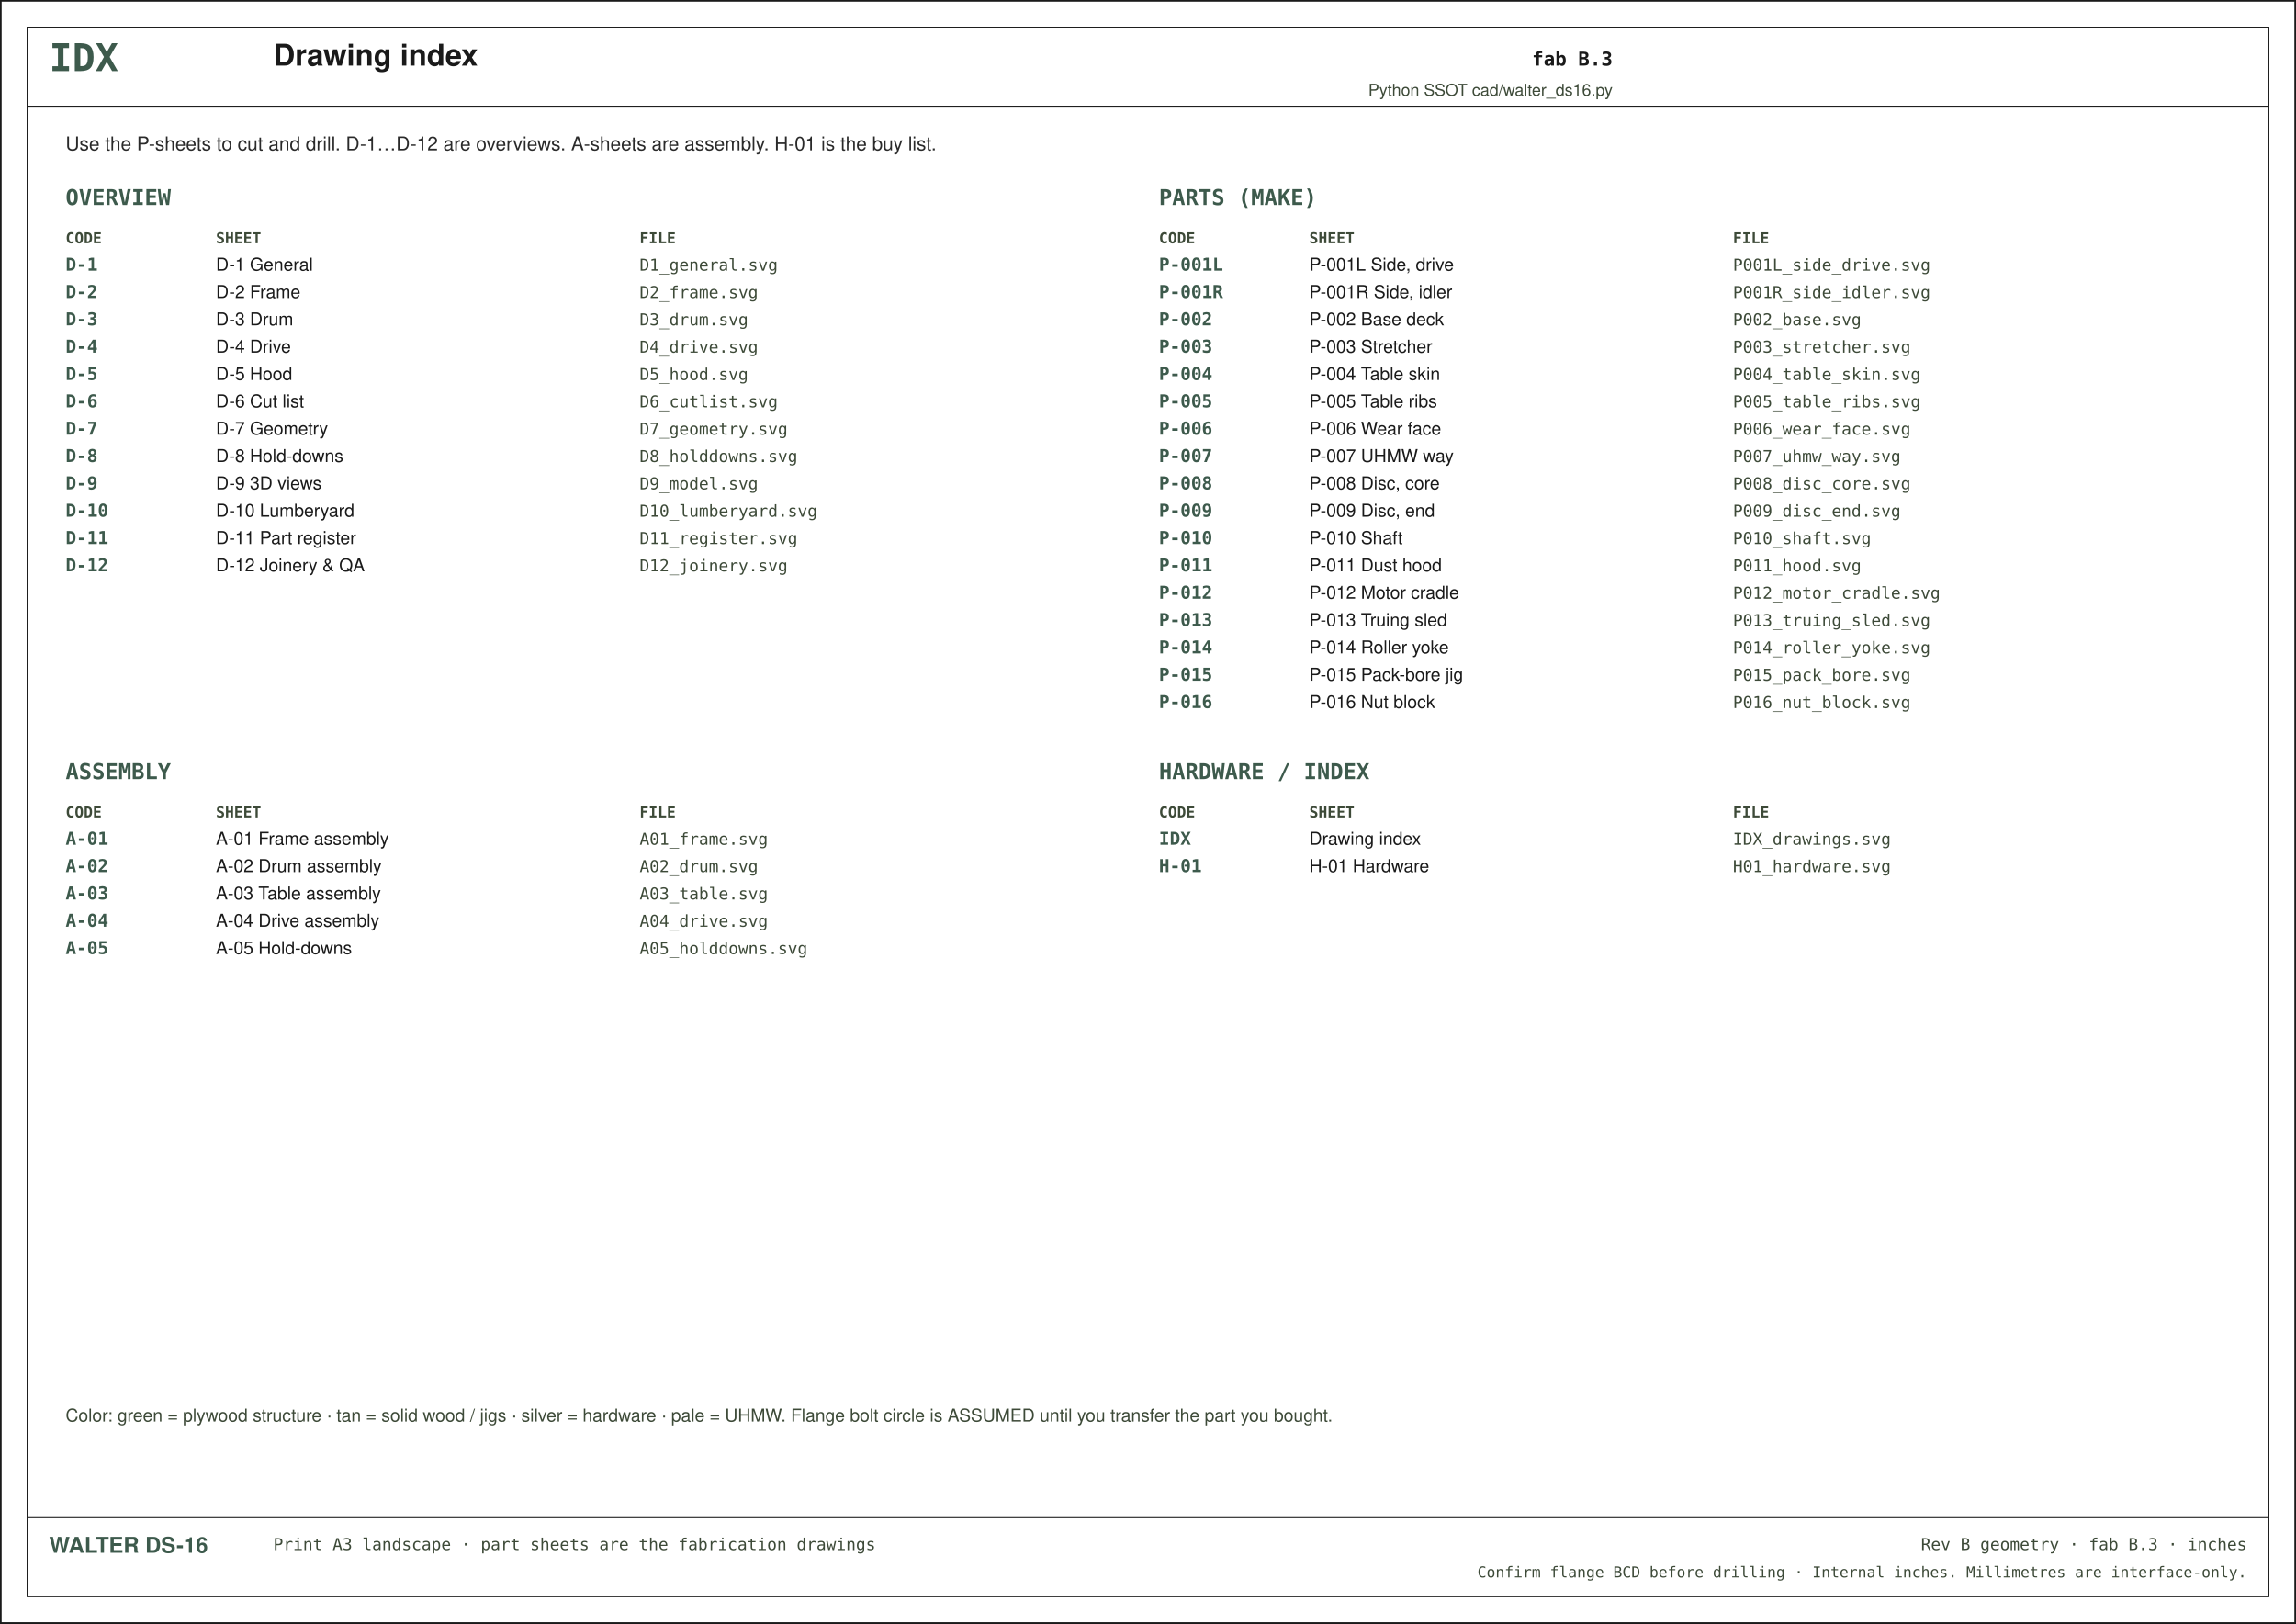
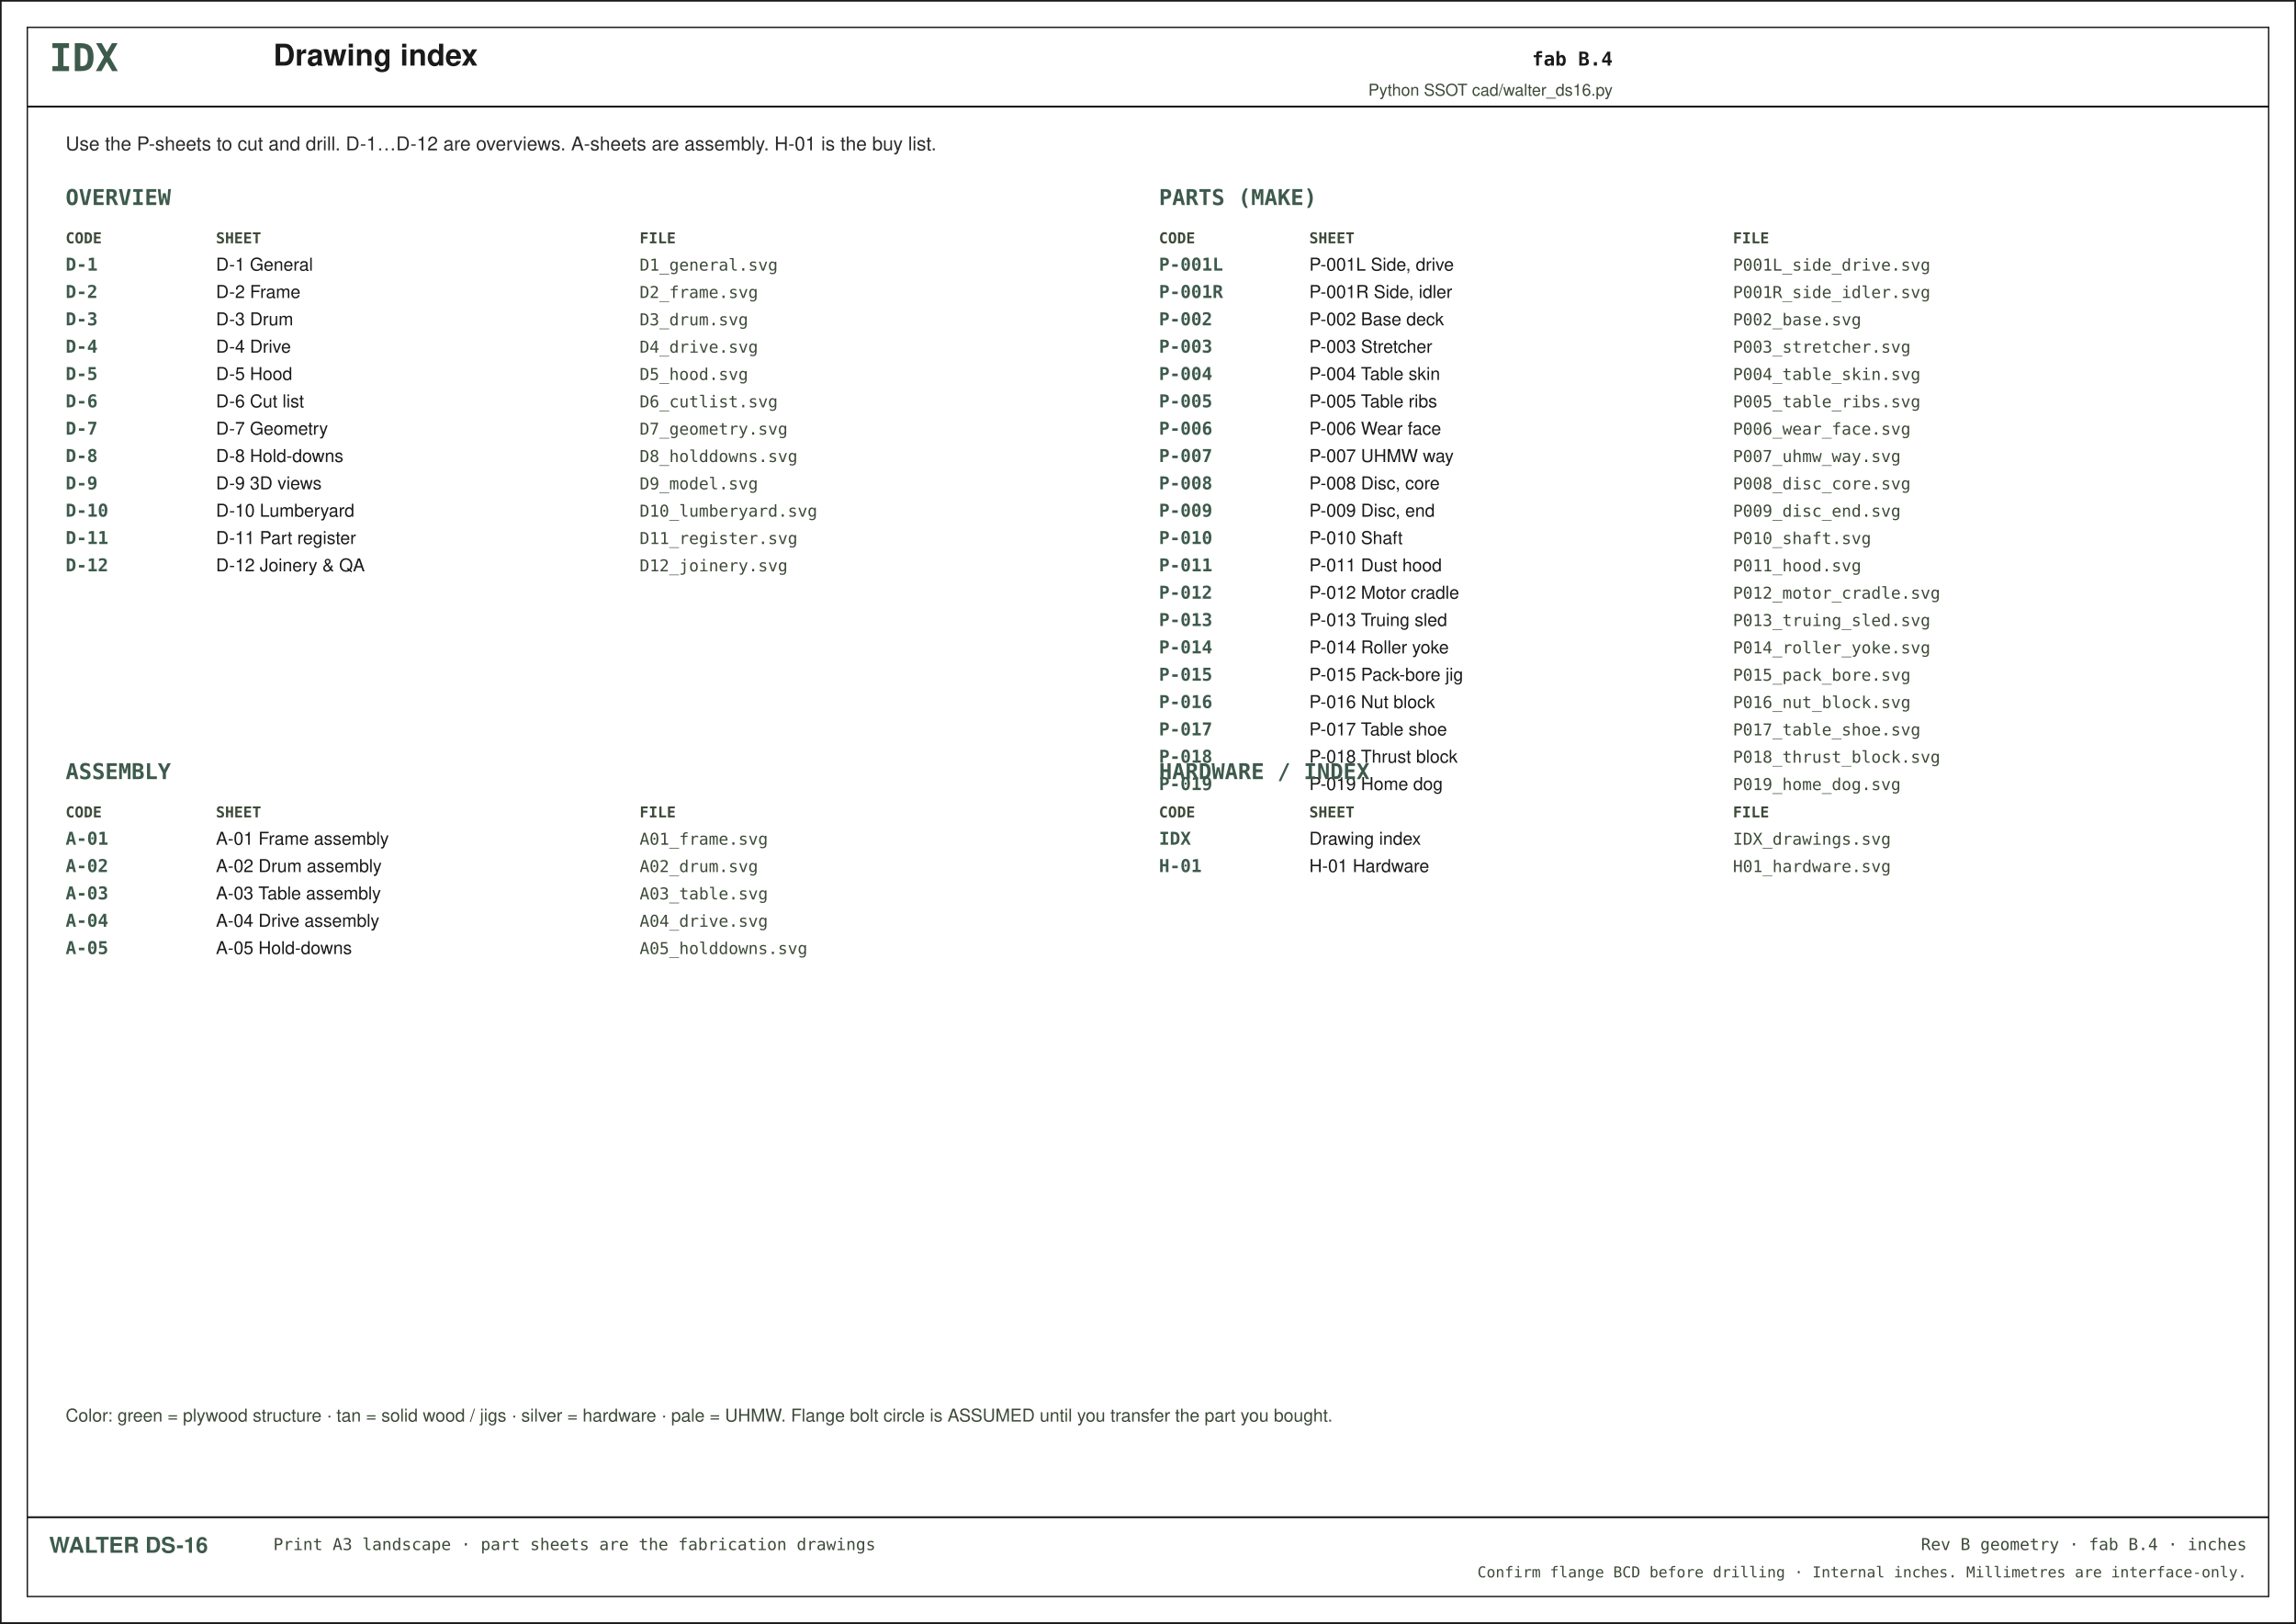
<svg xmlns="http://www.w3.org/2000/svg" width="1680" height="1188" viewBox="0 0 1680 1188">
  <rect x="0.0" y="0.0" width="1680.0" height="1188.0" fill="#ffffff" stroke="#1a1a1a" stroke-width="2.4" />
  <rect x="20.0" y="20.0" width="1640.0" height="1148.0" fill="none" stroke="#1a1a1a" stroke-width="1.0" />
  <line x1="20.0" y1="78.0" x2="1660.0" y2="78.0" stroke="#1a1a1a" stroke-width="1.4" />
  <line x1="20.0" y1="1110.0" x2="1660.0" y2="1110.0" stroke="#1a1a1a" stroke-width="1.4" />
  <text x="36.0" y="52.0" font-family="IBM Plex Mono, Menlo, monospace" font-size="28" fill="#3d5a4c" text-anchor="start" font-weight="600">IDX</text>
  <text x="200.0" y="48.0" font-family="Libre Franklin, Helvetica, Arial, sans-serif" font-size="22" fill="#1a1a1a" text-anchor="start" font-weight="600">Drawing index</text>
-   <text x="1180.0" y="48.0" font-family="IBM Plex Mono, Menlo, monospace" font-size="14" fill="#1a1a1a" text-anchor="end" font-weight="600">fab B.3</text>
+   <text x="1180.0" y="48.0" font-family="IBM Plex Mono, Menlo, monospace" font-size="14" fill="#1a1a1a" text-anchor="end" font-weight="600">fab B.4</text>
  <text x="1180.0" y="70.0" font-family="Libre Franklin, Helvetica, Arial, sans-serif" font-size="12" fill="#3d4a38" text-anchor="end">Python SSOT  cad/walter_ds16.py</text>
  <text x="36.0" y="1136.0" font-family="Libre Franklin, Helvetica, Arial, sans-serif" font-size="16" fill="#3d5a4c" text-anchor="start" font-weight="600">WALTER DS-16</text>
  <text x="200.0" y="1134.0" font-family="IBM Plex Mono, Menlo, monospace" font-size="12" fill="#3d4a38" text-anchor="start">Print A3 landscape  ·  part sheets are the fabrication drawings</text>
-   <text x="1644.0" y="1134.0" font-family="IBM Plex Mono, Menlo, monospace" font-size="12" fill="#3d4a38" text-anchor="end">Rev B geometry · fab B.3 · inches</text>
+   <text x="1644.0" y="1134.0" font-family="IBM Plex Mono, Menlo, monospace" font-size="12" fill="#3d4a38" text-anchor="end">Rev B geometry · fab B.4 · inches</text>
  <text x="1644.0" y="1154.0" font-family="IBM Plex Mono, Menlo, monospace" font-size="11" fill="#3d4a38" text-anchor="end">Confirm flange BCD before drilling · Internal inches. Millimetres are interface-only.</text>
  <text x="48.0" y="110.0" font-family="Libre Franklin, Helvetica, Arial, sans-serif" font-size="14" fill="#2a2a2a" text-anchor="start">Use the P-sheets to cut and drill. D-1…D-12 are overviews. A-sheets are assembly. H-01 is the buy list.</text>
  <text x="48.0" y="150.0" font-family="IBM Plex Mono, Menlo, monospace" font-size="16" fill="#3d5a4c" text-anchor="start" font-weight="600">OVERVIEW</text>
  <text x="48.0" y="178.0" font-family="IBM Plex Mono, Menlo, monospace" font-size="11" fill="#3d4a38" text-anchor="start" font-weight="600">CODE</text>
  <text x="158.0" y="178.0" font-family="IBM Plex Mono, Menlo, monospace" font-size="11" fill="#3d4a38" text-anchor="start" font-weight="600">SHEET</text>
  <text x="468.0" y="178.0" font-family="IBM Plex Mono, Menlo, monospace" font-size="11" fill="#3d4a38" text-anchor="start" font-weight="600">FILE</text>
  <text x="48.0" y="198.0" font-family="IBM Plex Mono, Menlo, monospace" font-size="13" fill="#3d5a4c" text-anchor="start" font-weight="600">D-1</text>
  <text x="158.0" y="198.0" font-family="Libre Franklin, Helvetica, Arial, sans-serif" font-size="13" fill="#1a1a1a" text-anchor="start">D-1 General</text>
  <text x="468.0" y="198.0" font-family="IBM Plex Mono, Menlo, monospace" font-size="12" fill="#3d4a38" text-anchor="start">D1_general.svg</text>
  <text x="48.0" y="218.0" font-family="IBM Plex Mono, Menlo, monospace" font-size="13" fill="#3d5a4c" text-anchor="start" font-weight="600">D-2</text>
  <text x="158.0" y="218.0" font-family="Libre Franklin, Helvetica, Arial, sans-serif" font-size="13" fill="#1a1a1a" text-anchor="start">D-2 Frame</text>
  <text x="468.0" y="218.0" font-family="IBM Plex Mono, Menlo, monospace" font-size="12" fill="#3d4a38" text-anchor="start">D2_frame.svg</text>
  <text x="48.0" y="238.0" font-family="IBM Plex Mono, Menlo, monospace" font-size="13" fill="#3d5a4c" text-anchor="start" font-weight="600">D-3</text>
  <text x="158.0" y="238.0" font-family="Libre Franklin, Helvetica, Arial, sans-serif" font-size="13" fill="#1a1a1a" text-anchor="start">D-3 Drum</text>
  <text x="468.0" y="238.0" font-family="IBM Plex Mono, Menlo, monospace" font-size="12" fill="#3d4a38" text-anchor="start">D3_drum.svg</text>
  <text x="48.0" y="258.0" font-family="IBM Plex Mono, Menlo, monospace" font-size="13" fill="#3d5a4c" text-anchor="start" font-weight="600">D-4</text>
  <text x="158.0" y="258.0" font-family="Libre Franklin, Helvetica, Arial, sans-serif" font-size="13" fill="#1a1a1a" text-anchor="start">D-4 Drive</text>
  <text x="468.0" y="258.0" font-family="IBM Plex Mono, Menlo, monospace" font-size="12" fill="#3d4a38" text-anchor="start">D4_drive.svg</text>
  <text x="48.0" y="278.0" font-family="IBM Plex Mono, Menlo, monospace" font-size="13" fill="#3d5a4c" text-anchor="start" font-weight="600">D-5</text>
  <text x="158.0" y="278.0" font-family="Libre Franklin, Helvetica, Arial, sans-serif" font-size="13" fill="#1a1a1a" text-anchor="start">D-5 Hood</text>
  <text x="468.0" y="278.0" font-family="IBM Plex Mono, Menlo, monospace" font-size="12" fill="#3d4a38" text-anchor="start">D5_hood.svg</text>
  <text x="48.0" y="298.0" font-family="IBM Plex Mono, Menlo, monospace" font-size="13" fill="#3d5a4c" text-anchor="start" font-weight="600">D-6</text>
  <text x="158.0" y="298.0" font-family="Libre Franklin, Helvetica, Arial, sans-serif" font-size="13" fill="#1a1a1a" text-anchor="start">D-6 Cut list</text>
  <text x="468.0" y="298.0" font-family="IBM Plex Mono, Menlo, monospace" font-size="12" fill="#3d4a38" text-anchor="start">D6_cutlist.svg</text>
  <text x="48.0" y="318.0" font-family="IBM Plex Mono, Menlo, monospace" font-size="13" fill="#3d5a4c" text-anchor="start" font-weight="600">D-7</text>
  <text x="158.0" y="318.0" font-family="Libre Franklin, Helvetica, Arial, sans-serif" font-size="13" fill="#1a1a1a" text-anchor="start">D-7 Geometry</text>
  <text x="468.0" y="318.0" font-family="IBM Plex Mono, Menlo, monospace" font-size="12" fill="#3d4a38" text-anchor="start">D7_geometry.svg</text>
  <text x="48.0" y="338.0" font-family="IBM Plex Mono, Menlo, monospace" font-size="13" fill="#3d5a4c" text-anchor="start" font-weight="600">D-8</text>
  <text x="158.0" y="338.0" font-family="Libre Franklin, Helvetica, Arial, sans-serif" font-size="13" fill="#1a1a1a" text-anchor="start">D-8 Hold-downs</text>
  <text x="468.0" y="338.0" font-family="IBM Plex Mono, Menlo, monospace" font-size="12" fill="#3d4a38" text-anchor="start">D8_holddowns.svg</text>
  <text x="48.0" y="358.0" font-family="IBM Plex Mono, Menlo, monospace" font-size="13" fill="#3d5a4c" text-anchor="start" font-weight="600">D-9</text>
  <text x="158.0" y="358.0" font-family="Libre Franklin, Helvetica, Arial, sans-serif" font-size="13" fill="#1a1a1a" text-anchor="start">D-9 3D views</text>
  <text x="468.0" y="358.0" font-family="IBM Plex Mono, Menlo, monospace" font-size="12" fill="#3d4a38" text-anchor="start">D9_model.svg</text>
  <text x="48.0" y="378.0" font-family="IBM Plex Mono, Menlo, monospace" font-size="13" fill="#3d5a4c" text-anchor="start" font-weight="600">D-10</text>
  <text x="158.0" y="378.0" font-family="Libre Franklin, Helvetica, Arial, sans-serif" font-size="13" fill="#1a1a1a" text-anchor="start">D-10 Lumberyard</text>
  <text x="468.0" y="378.0" font-family="IBM Plex Mono, Menlo, monospace" font-size="12" fill="#3d4a38" text-anchor="start">D10_lumberyard.svg</text>
  <text x="48.0" y="398.0" font-family="IBM Plex Mono, Menlo, monospace" font-size="13" fill="#3d5a4c" text-anchor="start" font-weight="600">D-11</text>
  <text x="158.0" y="398.0" font-family="Libre Franklin, Helvetica, Arial, sans-serif" font-size="13" fill="#1a1a1a" text-anchor="start">D-11 Part register</text>
  <text x="468.0" y="398.0" font-family="IBM Plex Mono, Menlo, monospace" font-size="12" fill="#3d4a38" text-anchor="start">D11_register.svg</text>
  <text x="48.0" y="418.0" font-family="IBM Plex Mono, Menlo, monospace" font-size="13" fill="#3d5a4c" text-anchor="start" font-weight="600">D-12</text>
  <text x="158.0" y="418.0" font-family="Libre Franklin, Helvetica, Arial, sans-serif" font-size="13" fill="#1a1a1a" text-anchor="start">D-12 Joinery &amp; QA</text>
  <text x="468.0" y="418.0" font-family="IBM Plex Mono, Menlo, monospace" font-size="12" fill="#3d4a38" text-anchor="start">D12_joinery.svg</text>
  <text x="848.0" y="150.0" font-family="IBM Plex Mono, Menlo, monospace" font-size="16" fill="#3d5a4c" text-anchor="start" font-weight="600">PARTS (MAKE)</text>
  <text x="848.0" y="178.0" font-family="IBM Plex Mono, Menlo, monospace" font-size="11" fill="#3d4a38" text-anchor="start" font-weight="600">CODE</text>
  <text x="958.0" y="178.0" font-family="IBM Plex Mono, Menlo, monospace" font-size="11" fill="#3d4a38" text-anchor="start" font-weight="600">SHEET</text>
  <text x="1268.0" y="178.0" font-family="IBM Plex Mono, Menlo, monospace" font-size="11" fill="#3d4a38" text-anchor="start" font-weight="600">FILE</text>
  <text x="848.0" y="198.0" font-family="IBM Plex Mono, Menlo, monospace" font-size="13" fill="#3d5a4c" text-anchor="start" font-weight="600">P-001L</text>
  <text x="958.0" y="198.0" font-family="Libre Franklin, Helvetica, Arial, sans-serif" font-size="13" fill="#1a1a1a" text-anchor="start">P-001L Side, drive</text>
  <text x="1268.0" y="198.0" font-family="IBM Plex Mono, Menlo, monospace" font-size="12" fill="#3d4a38" text-anchor="start">P001L_side_drive.svg</text>
  <text x="848.0" y="218.0" font-family="IBM Plex Mono, Menlo, monospace" font-size="13" fill="#3d5a4c" text-anchor="start" font-weight="600">P-001R</text>
  <text x="958.0" y="218.0" font-family="Libre Franklin, Helvetica, Arial, sans-serif" font-size="13" fill="#1a1a1a" text-anchor="start">P-001R Side, idler</text>
  <text x="1268.0" y="218.0" font-family="IBM Plex Mono, Menlo, monospace" font-size="12" fill="#3d4a38" text-anchor="start">P001R_side_idler.svg</text>
  <text x="848.0" y="238.0" font-family="IBM Plex Mono, Menlo, monospace" font-size="13" fill="#3d5a4c" text-anchor="start" font-weight="600">P-002</text>
  <text x="958.0" y="238.0" font-family="Libre Franklin, Helvetica, Arial, sans-serif" font-size="13" fill="#1a1a1a" text-anchor="start">P-002 Base deck</text>
  <text x="1268.0" y="238.0" font-family="IBM Plex Mono, Menlo, monospace" font-size="12" fill="#3d4a38" text-anchor="start">P002_base.svg</text>
  <text x="848.0" y="258.0" font-family="IBM Plex Mono, Menlo, monospace" font-size="13" fill="#3d5a4c" text-anchor="start" font-weight="600">P-003</text>
  <text x="958.0" y="258.0" font-family="Libre Franklin, Helvetica, Arial, sans-serif" font-size="13" fill="#1a1a1a" text-anchor="start">P-003 Stretcher</text>
  <text x="1268.0" y="258.0" font-family="IBM Plex Mono, Menlo, monospace" font-size="12" fill="#3d4a38" text-anchor="start">P003_stretcher.svg</text>
  <text x="848.0" y="278.0" font-family="IBM Plex Mono, Menlo, monospace" font-size="13" fill="#3d5a4c" text-anchor="start" font-weight="600">P-004</text>
  <text x="958.0" y="278.0" font-family="Libre Franklin, Helvetica, Arial, sans-serif" font-size="13" fill="#1a1a1a" text-anchor="start">P-004 Table skin</text>
  <text x="1268.0" y="278.0" font-family="IBM Plex Mono, Menlo, monospace" font-size="12" fill="#3d4a38" text-anchor="start">P004_table_skin.svg</text>
  <text x="848.0" y="298.0" font-family="IBM Plex Mono, Menlo, monospace" font-size="13" fill="#3d5a4c" text-anchor="start" font-weight="600">P-005</text>
  <text x="958.0" y="298.0" font-family="Libre Franklin, Helvetica, Arial, sans-serif" font-size="13" fill="#1a1a1a" text-anchor="start">P-005 Table ribs</text>
  <text x="1268.0" y="298.0" font-family="IBM Plex Mono, Menlo, monospace" font-size="12" fill="#3d4a38" text-anchor="start">P005_table_ribs.svg</text>
  <text x="848.0" y="318.0" font-family="IBM Plex Mono, Menlo, monospace" font-size="13" fill="#3d5a4c" text-anchor="start" font-weight="600">P-006</text>
  <text x="958.0" y="318.0" font-family="Libre Franklin, Helvetica, Arial, sans-serif" font-size="13" fill="#1a1a1a" text-anchor="start">P-006 Wear face</text>
  <text x="1268.0" y="318.0" font-family="IBM Plex Mono, Menlo, monospace" font-size="12" fill="#3d4a38" text-anchor="start">P006_wear_face.svg</text>
  <text x="848.0" y="338.0" font-family="IBM Plex Mono, Menlo, monospace" font-size="13" fill="#3d5a4c" text-anchor="start" font-weight="600">P-007</text>
  <text x="958.0" y="338.0" font-family="Libre Franklin, Helvetica, Arial, sans-serif" font-size="13" fill="#1a1a1a" text-anchor="start">P-007 UHMW way</text>
  <text x="1268.0" y="338.0" font-family="IBM Plex Mono, Menlo, monospace" font-size="12" fill="#3d4a38" text-anchor="start">P007_uhmw_way.svg</text>
  <text x="848.0" y="358.0" font-family="IBM Plex Mono, Menlo, monospace" font-size="13" fill="#3d5a4c" text-anchor="start" font-weight="600">P-008</text>
  <text x="958.0" y="358.0" font-family="Libre Franklin, Helvetica, Arial, sans-serif" font-size="13" fill="#1a1a1a" text-anchor="start">P-008 Disc, core</text>
  <text x="1268.0" y="358.0" font-family="IBM Plex Mono, Menlo, monospace" font-size="12" fill="#3d4a38" text-anchor="start">P008_disc_core.svg</text>
  <text x="848.0" y="378.0" font-family="IBM Plex Mono, Menlo, monospace" font-size="13" fill="#3d5a4c" text-anchor="start" font-weight="600">P-009</text>
  <text x="958.0" y="378.0" font-family="Libre Franklin, Helvetica, Arial, sans-serif" font-size="13" fill="#1a1a1a" text-anchor="start">P-009 Disc, end</text>
  <text x="1268.0" y="378.0" font-family="IBM Plex Mono, Menlo, monospace" font-size="12" fill="#3d4a38" text-anchor="start">P009_disc_end.svg</text>
  <text x="848.0" y="398.0" font-family="IBM Plex Mono, Menlo, monospace" font-size="13" fill="#3d5a4c" text-anchor="start" font-weight="600">P-010</text>
  <text x="958.0" y="398.0" font-family="Libre Franklin, Helvetica, Arial, sans-serif" font-size="13" fill="#1a1a1a" text-anchor="start">P-010 Shaft</text>
  <text x="1268.0" y="398.0" font-family="IBM Plex Mono, Menlo, monospace" font-size="12" fill="#3d4a38" text-anchor="start">P010_shaft.svg</text>
  <text x="848.0" y="418.0" font-family="IBM Plex Mono, Menlo, monospace" font-size="13" fill="#3d5a4c" text-anchor="start" font-weight="600">P-011</text>
  <text x="958.0" y="418.0" font-family="Libre Franklin, Helvetica, Arial, sans-serif" font-size="13" fill="#1a1a1a" text-anchor="start">P-011 Dust hood</text>
  <text x="1268.0" y="418.0" font-family="IBM Plex Mono, Menlo, monospace" font-size="12" fill="#3d4a38" text-anchor="start">P011_hood.svg</text>
  <text x="848.0" y="438.0" font-family="IBM Plex Mono, Menlo, monospace" font-size="13" fill="#3d5a4c" text-anchor="start" font-weight="600">P-012</text>
  <text x="958.0" y="438.0" font-family="Libre Franklin, Helvetica, Arial, sans-serif" font-size="13" fill="#1a1a1a" text-anchor="start">P-012 Motor cradle</text>
  <text x="1268.0" y="438.0" font-family="IBM Plex Mono, Menlo, monospace" font-size="12" fill="#3d4a38" text-anchor="start">P012_motor_cradle.svg</text>
  <text x="848.0" y="458.0" font-family="IBM Plex Mono, Menlo, monospace" font-size="13" fill="#3d5a4c" text-anchor="start" font-weight="600">P-013</text>
  <text x="958.0" y="458.0" font-family="Libre Franklin, Helvetica, Arial, sans-serif" font-size="13" fill="#1a1a1a" text-anchor="start">P-013 Truing sled</text>
  <text x="1268.0" y="458.0" font-family="IBM Plex Mono, Menlo, monospace" font-size="12" fill="#3d4a38" text-anchor="start">P013_truing_sled.svg</text>
  <text x="848.0" y="478.0" font-family="IBM Plex Mono, Menlo, monospace" font-size="13" fill="#3d5a4c" text-anchor="start" font-weight="600">P-014</text>
  <text x="958.0" y="478.0" font-family="Libre Franklin, Helvetica, Arial, sans-serif" font-size="13" fill="#1a1a1a" text-anchor="start">P-014 Roller yoke</text>
  <text x="1268.0" y="478.0" font-family="IBM Plex Mono, Menlo, monospace" font-size="12" fill="#3d4a38" text-anchor="start">P014_roller_yoke.svg</text>
  <text x="848.0" y="498.0" font-family="IBM Plex Mono, Menlo, monospace" font-size="13" fill="#3d5a4c" text-anchor="start" font-weight="600">P-015</text>
  <text x="958.0" y="498.0" font-family="Libre Franklin, Helvetica, Arial, sans-serif" font-size="13" fill="#1a1a1a" text-anchor="start">P-015 Pack-bore jig</text>
  <text x="1268.0" y="498.0" font-family="IBM Plex Mono, Menlo, monospace" font-size="12" fill="#3d4a38" text-anchor="start">P015_pack_bore.svg</text>
  <text x="848.0" y="518.0" font-family="IBM Plex Mono, Menlo, monospace" font-size="13" fill="#3d5a4c" text-anchor="start" font-weight="600">P-016</text>
  <text x="958.0" y="518.0" font-family="Libre Franklin, Helvetica, Arial, sans-serif" font-size="13" fill="#1a1a1a" text-anchor="start">P-016 Nut block</text>
  <text x="1268.0" y="518.0" font-family="IBM Plex Mono, Menlo, monospace" font-size="12" fill="#3d4a38" text-anchor="start">P016_nut_block.svg</text>
+   <text x="848.0" y="538.0" font-family="IBM Plex Mono, Menlo, monospace" font-size="13" fill="#3d5a4c" text-anchor="start" font-weight="600">P-017</text>
+   <text x="958.0" y="538.0" font-family="Libre Franklin, Helvetica, Arial, sans-serif" font-size="13" fill="#1a1a1a" text-anchor="start">P-017 Table shoe</text>
+   <text x="1268.0" y="538.0" font-family="IBM Plex Mono, Menlo, monospace" font-size="12" fill="#3d4a38" text-anchor="start">P017_table_shoe.svg</text>
+   <text x="848.0" y="558.0" font-family="IBM Plex Mono, Menlo, monospace" font-size="13" fill="#3d5a4c" text-anchor="start" font-weight="600">P-018</text>
+   <text x="958.0" y="558.0" font-family="Libre Franklin, Helvetica, Arial, sans-serif" font-size="13" fill="#1a1a1a" text-anchor="start">P-018 Thrust block</text>
+   <text x="1268.0" y="558.0" font-family="IBM Plex Mono, Menlo, monospace" font-size="12" fill="#3d4a38" text-anchor="start">P018_thrust_block.svg</text>
+   <text x="848.0" y="578.0" font-family="IBM Plex Mono, Menlo, monospace" font-size="13" fill="#3d5a4c" text-anchor="start" font-weight="600">P-019</text>
+   <text x="958.0" y="578.0" font-family="Libre Franklin, Helvetica, Arial, sans-serif" font-size="13" fill="#1a1a1a" text-anchor="start">P-019 Home dog</text>
+   <text x="1268.0" y="578.0" font-family="IBM Plex Mono, Menlo, monospace" font-size="12" fill="#3d4a38" text-anchor="start">P019_home_dog.svg</text>
  <text x="48.0" y="570.0" font-family="IBM Plex Mono, Menlo, monospace" font-size="16" fill="#3d5a4c" text-anchor="start" font-weight="600">ASSEMBLY</text>
  <text x="48.0" y="598.0" font-family="IBM Plex Mono, Menlo, monospace" font-size="11" fill="#3d4a38" text-anchor="start" font-weight="600">CODE</text>
  <text x="158.0" y="598.0" font-family="IBM Plex Mono, Menlo, monospace" font-size="11" fill="#3d4a38" text-anchor="start" font-weight="600">SHEET</text>
  <text x="468.0" y="598.0" font-family="IBM Plex Mono, Menlo, monospace" font-size="11" fill="#3d4a38" text-anchor="start" font-weight="600">FILE</text>
  <text x="48.0" y="618.0" font-family="IBM Plex Mono, Menlo, monospace" font-size="13" fill="#3d5a4c" text-anchor="start" font-weight="600">A-01</text>
  <text x="158.0" y="618.0" font-family="Libre Franklin, Helvetica, Arial, sans-serif" font-size="13" fill="#1a1a1a" text-anchor="start">A-01 Frame assembly</text>
  <text x="468.0" y="618.0" font-family="IBM Plex Mono, Menlo, monospace" font-size="12" fill="#3d4a38" text-anchor="start">A01_frame.svg</text>
  <text x="48.0" y="638.0" font-family="IBM Plex Mono, Menlo, monospace" font-size="13" fill="#3d5a4c" text-anchor="start" font-weight="600">A-02</text>
  <text x="158.0" y="638.0" font-family="Libre Franklin, Helvetica, Arial, sans-serif" font-size="13" fill="#1a1a1a" text-anchor="start">A-02 Drum assembly</text>
  <text x="468.0" y="638.0" font-family="IBM Plex Mono, Menlo, monospace" font-size="12" fill="#3d4a38" text-anchor="start">A02_drum.svg</text>
  <text x="48.0" y="658.0" font-family="IBM Plex Mono, Menlo, monospace" font-size="13" fill="#3d5a4c" text-anchor="start" font-weight="600">A-03</text>
  <text x="158.0" y="658.0" font-family="Libre Franklin, Helvetica, Arial, sans-serif" font-size="13" fill="#1a1a1a" text-anchor="start">A-03 Table assembly</text>
  <text x="468.0" y="658.0" font-family="IBM Plex Mono, Menlo, monospace" font-size="12" fill="#3d4a38" text-anchor="start">A03_table.svg</text>
  <text x="48.0" y="678.0" font-family="IBM Plex Mono, Menlo, monospace" font-size="13" fill="#3d5a4c" text-anchor="start" font-weight="600">A-04</text>
  <text x="158.0" y="678.0" font-family="Libre Franklin, Helvetica, Arial, sans-serif" font-size="13" fill="#1a1a1a" text-anchor="start">A-04 Drive assembly</text>
  <text x="468.0" y="678.0" font-family="IBM Plex Mono, Menlo, monospace" font-size="12" fill="#3d4a38" text-anchor="start">A04_drive.svg</text>
  <text x="48.0" y="698.0" font-family="IBM Plex Mono, Menlo, monospace" font-size="13" fill="#3d5a4c" text-anchor="start" font-weight="600">A-05</text>
  <text x="158.0" y="698.0" font-family="Libre Franklin, Helvetica, Arial, sans-serif" font-size="13" fill="#1a1a1a" text-anchor="start">A-05 Hold-downs</text>
  <text x="468.0" y="698.0" font-family="IBM Plex Mono, Menlo, monospace" font-size="12" fill="#3d4a38" text-anchor="start">A05_holddowns.svg</text>
  <text x="848.0" y="570.0" font-family="IBM Plex Mono, Menlo, monospace" font-size="16" fill="#3d5a4c" text-anchor="start" font-weight="600">HARDWARE / INDEX</text>
  <text x="848.0" y="598.0" font-family="IBM Plex Mono, Menlo, monospace" font-size="11" fill="#3d4a38" text-anchor="start" font-weight="600">CODE</text>
  <text x="958.0" y="598.0" font-family="IBM Plex Mono, Menlo, monospace" font-size="11" fill="#3d4a38" text-anchor="start" font-weight="600">SHEET</text>
  <text x="1268.0" y="598.0" font-family="IBM Plex Mono, Menlo, monospace" font-size="11" fill="#3d4a38" text-anchor="start" font-weight="600">FILE</text>
  <text x="848.0" y="618.0" font-family="IBM Plex Mono, Menlo, monospace" font-size="13" fill="#3d5a4c" text-anchor="start" font-weight="600">IDX</text>
  <text x="958.0" y="618.0" font-family="Libre Franklin, Helvetica, Arial, sans-serif" font-size="13" fill="#1a1a1a" text-anchor="start">Drawing index</text>
  <text x="1268.0" y="618.0" font-family="IBM Plex Mono, Menlo, monospace" font-size="12" fill="#3d4a38" text-anchor="start">IDX_drawings.svg</text>
  <text x="848.0" y="638.0" font-family="IBM Plex Mono, Menlo, monospace" font-size="13" fill="#3d5a4c" text-anchor="start" font-weight="600">H-01</text>
  <text x="958.0" y="638.0" font-family="Libre Franklin, Helvetica, Arial, sans-serif" font-size="13" fill="#1a1a1a" text-anchor="start">H-01 Hardware</text>
  <text x="1268.0" y="638.0" font-family="IBM Plex Mono, Menlo, monospace" font-size="12" fill="#3d4a38" text-anchor="start">H01_hardware.svg</text>
  <text x="48.0" y="1040.0" font-family="Libre Franklin, Helvetica, Arial, sans-serif" font-size="13" fill="#3d4a38" text-anchor="start">Color: green = plywood structure · tan = solid wood / jigs · silver = hardware · pale = UHMW. Flange bolt circle is ASSUMED until you transfer the part you bought.</text>
</svg>
